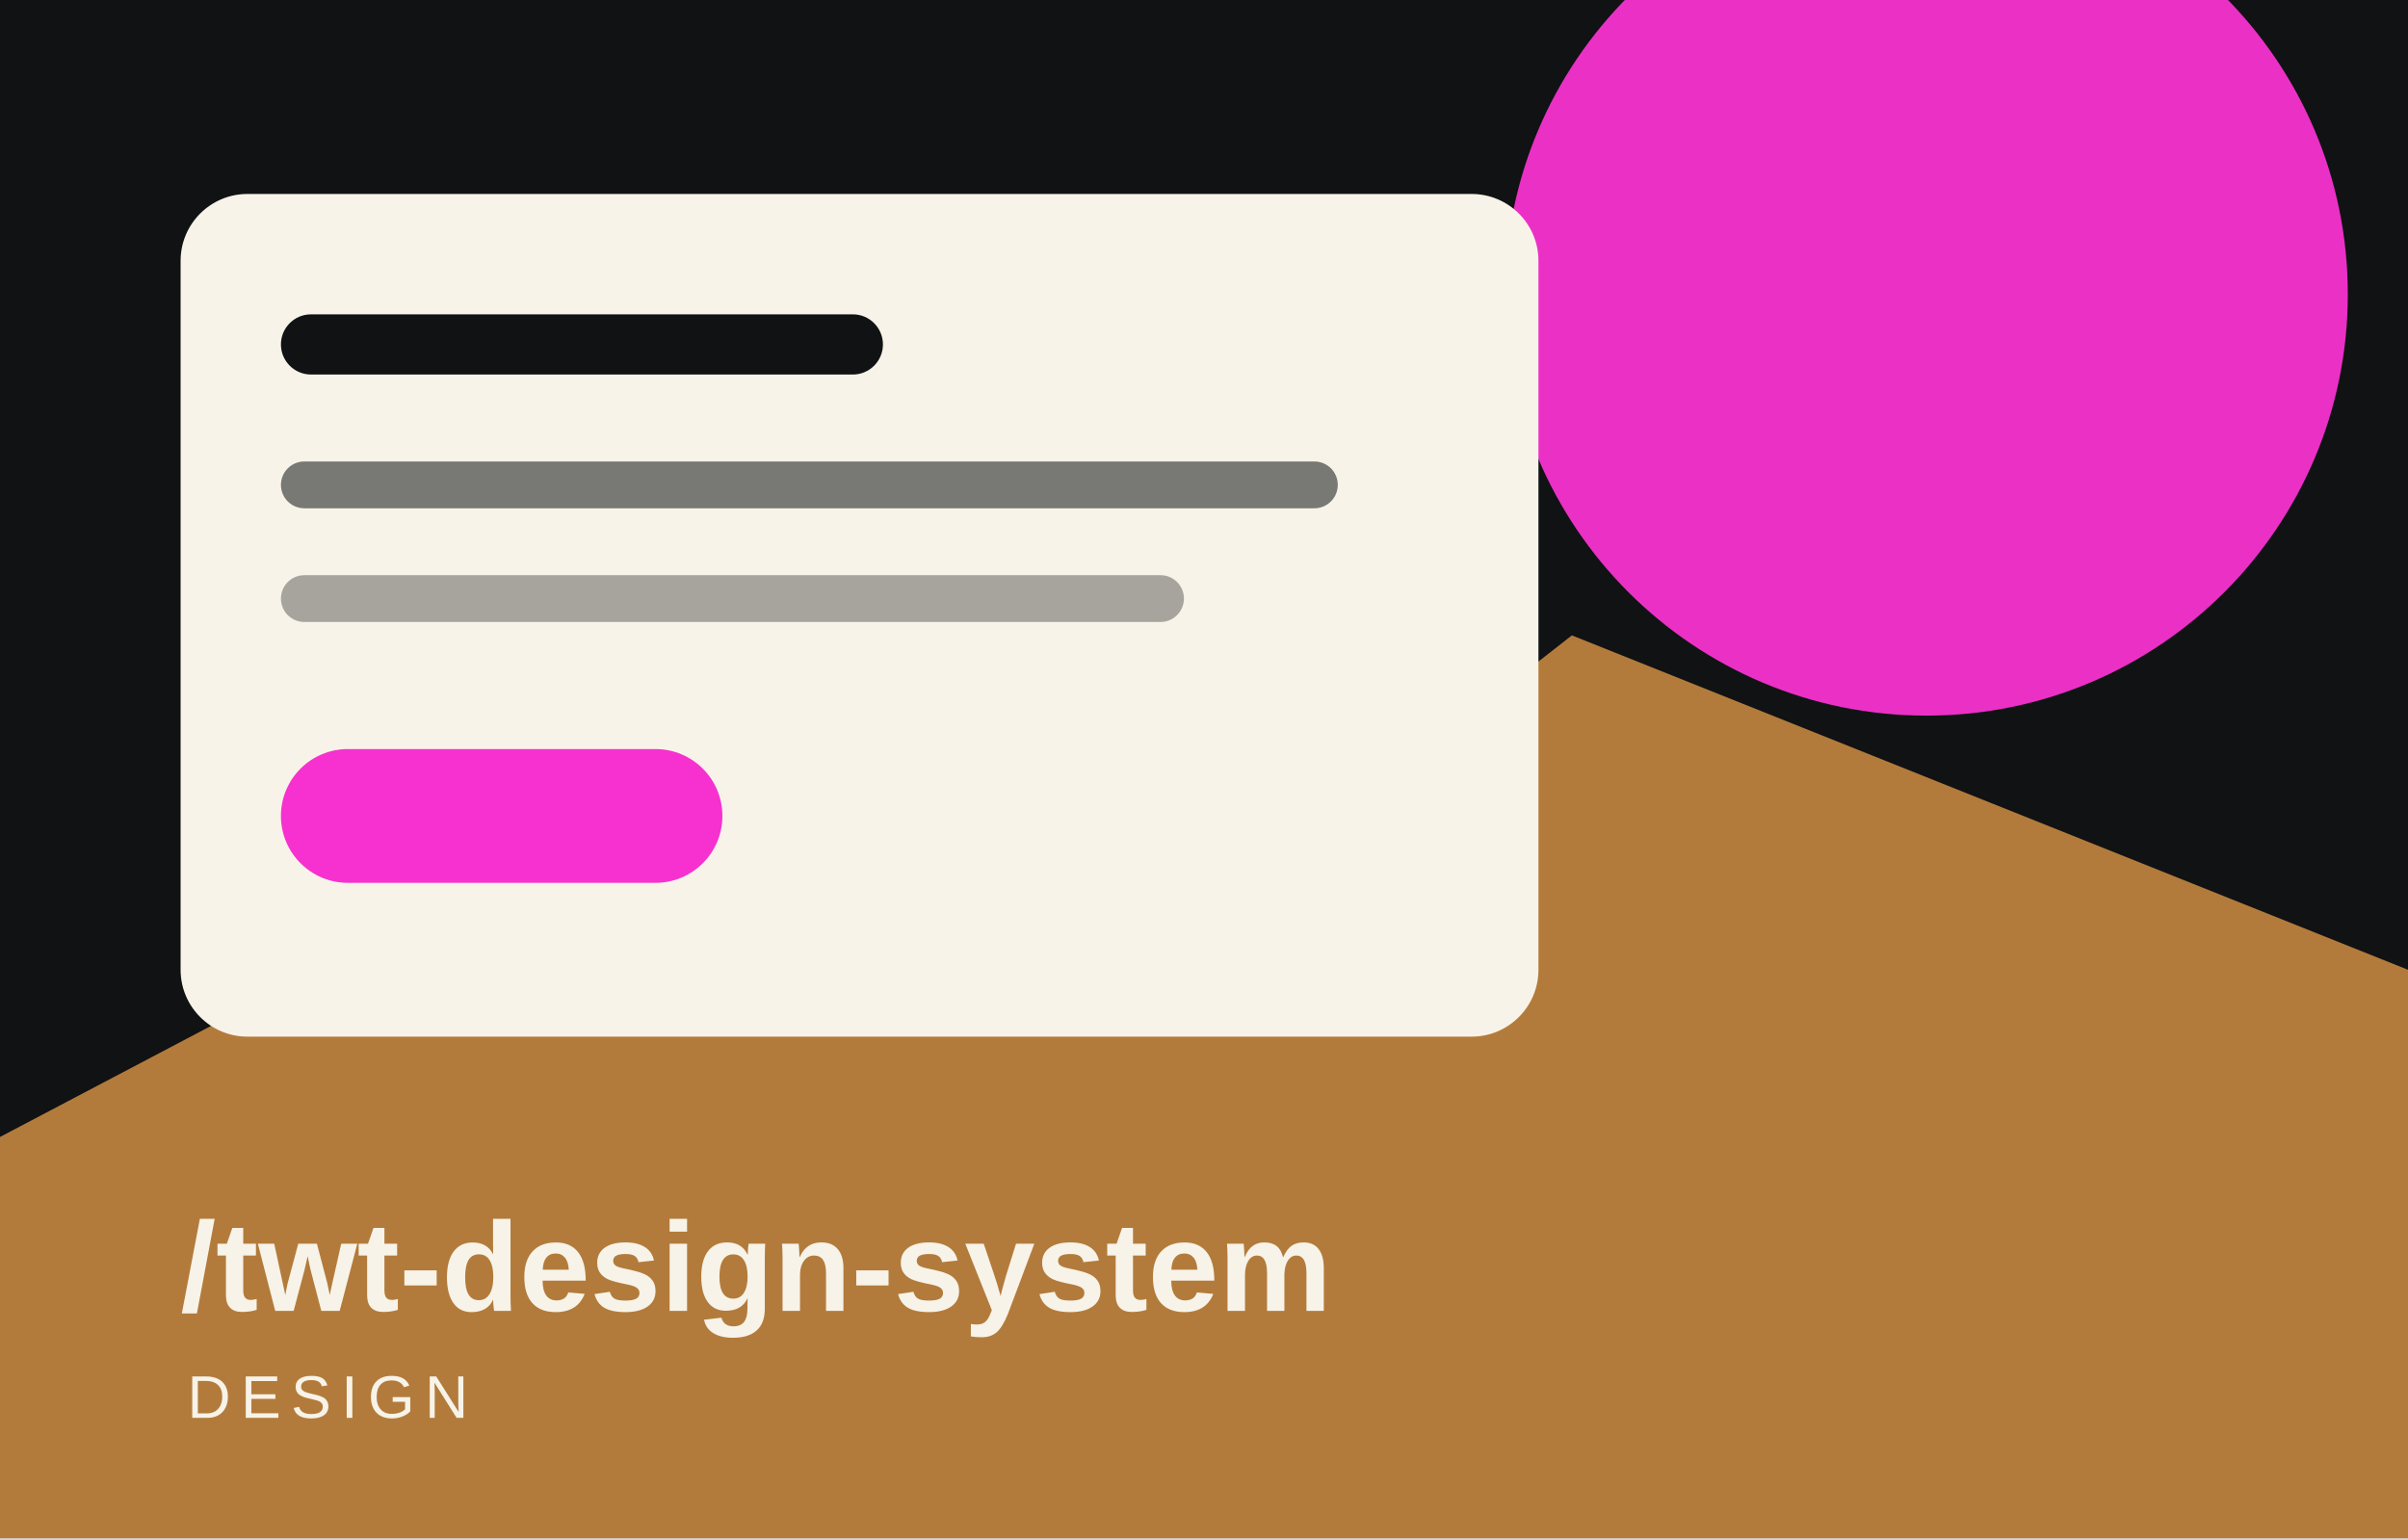
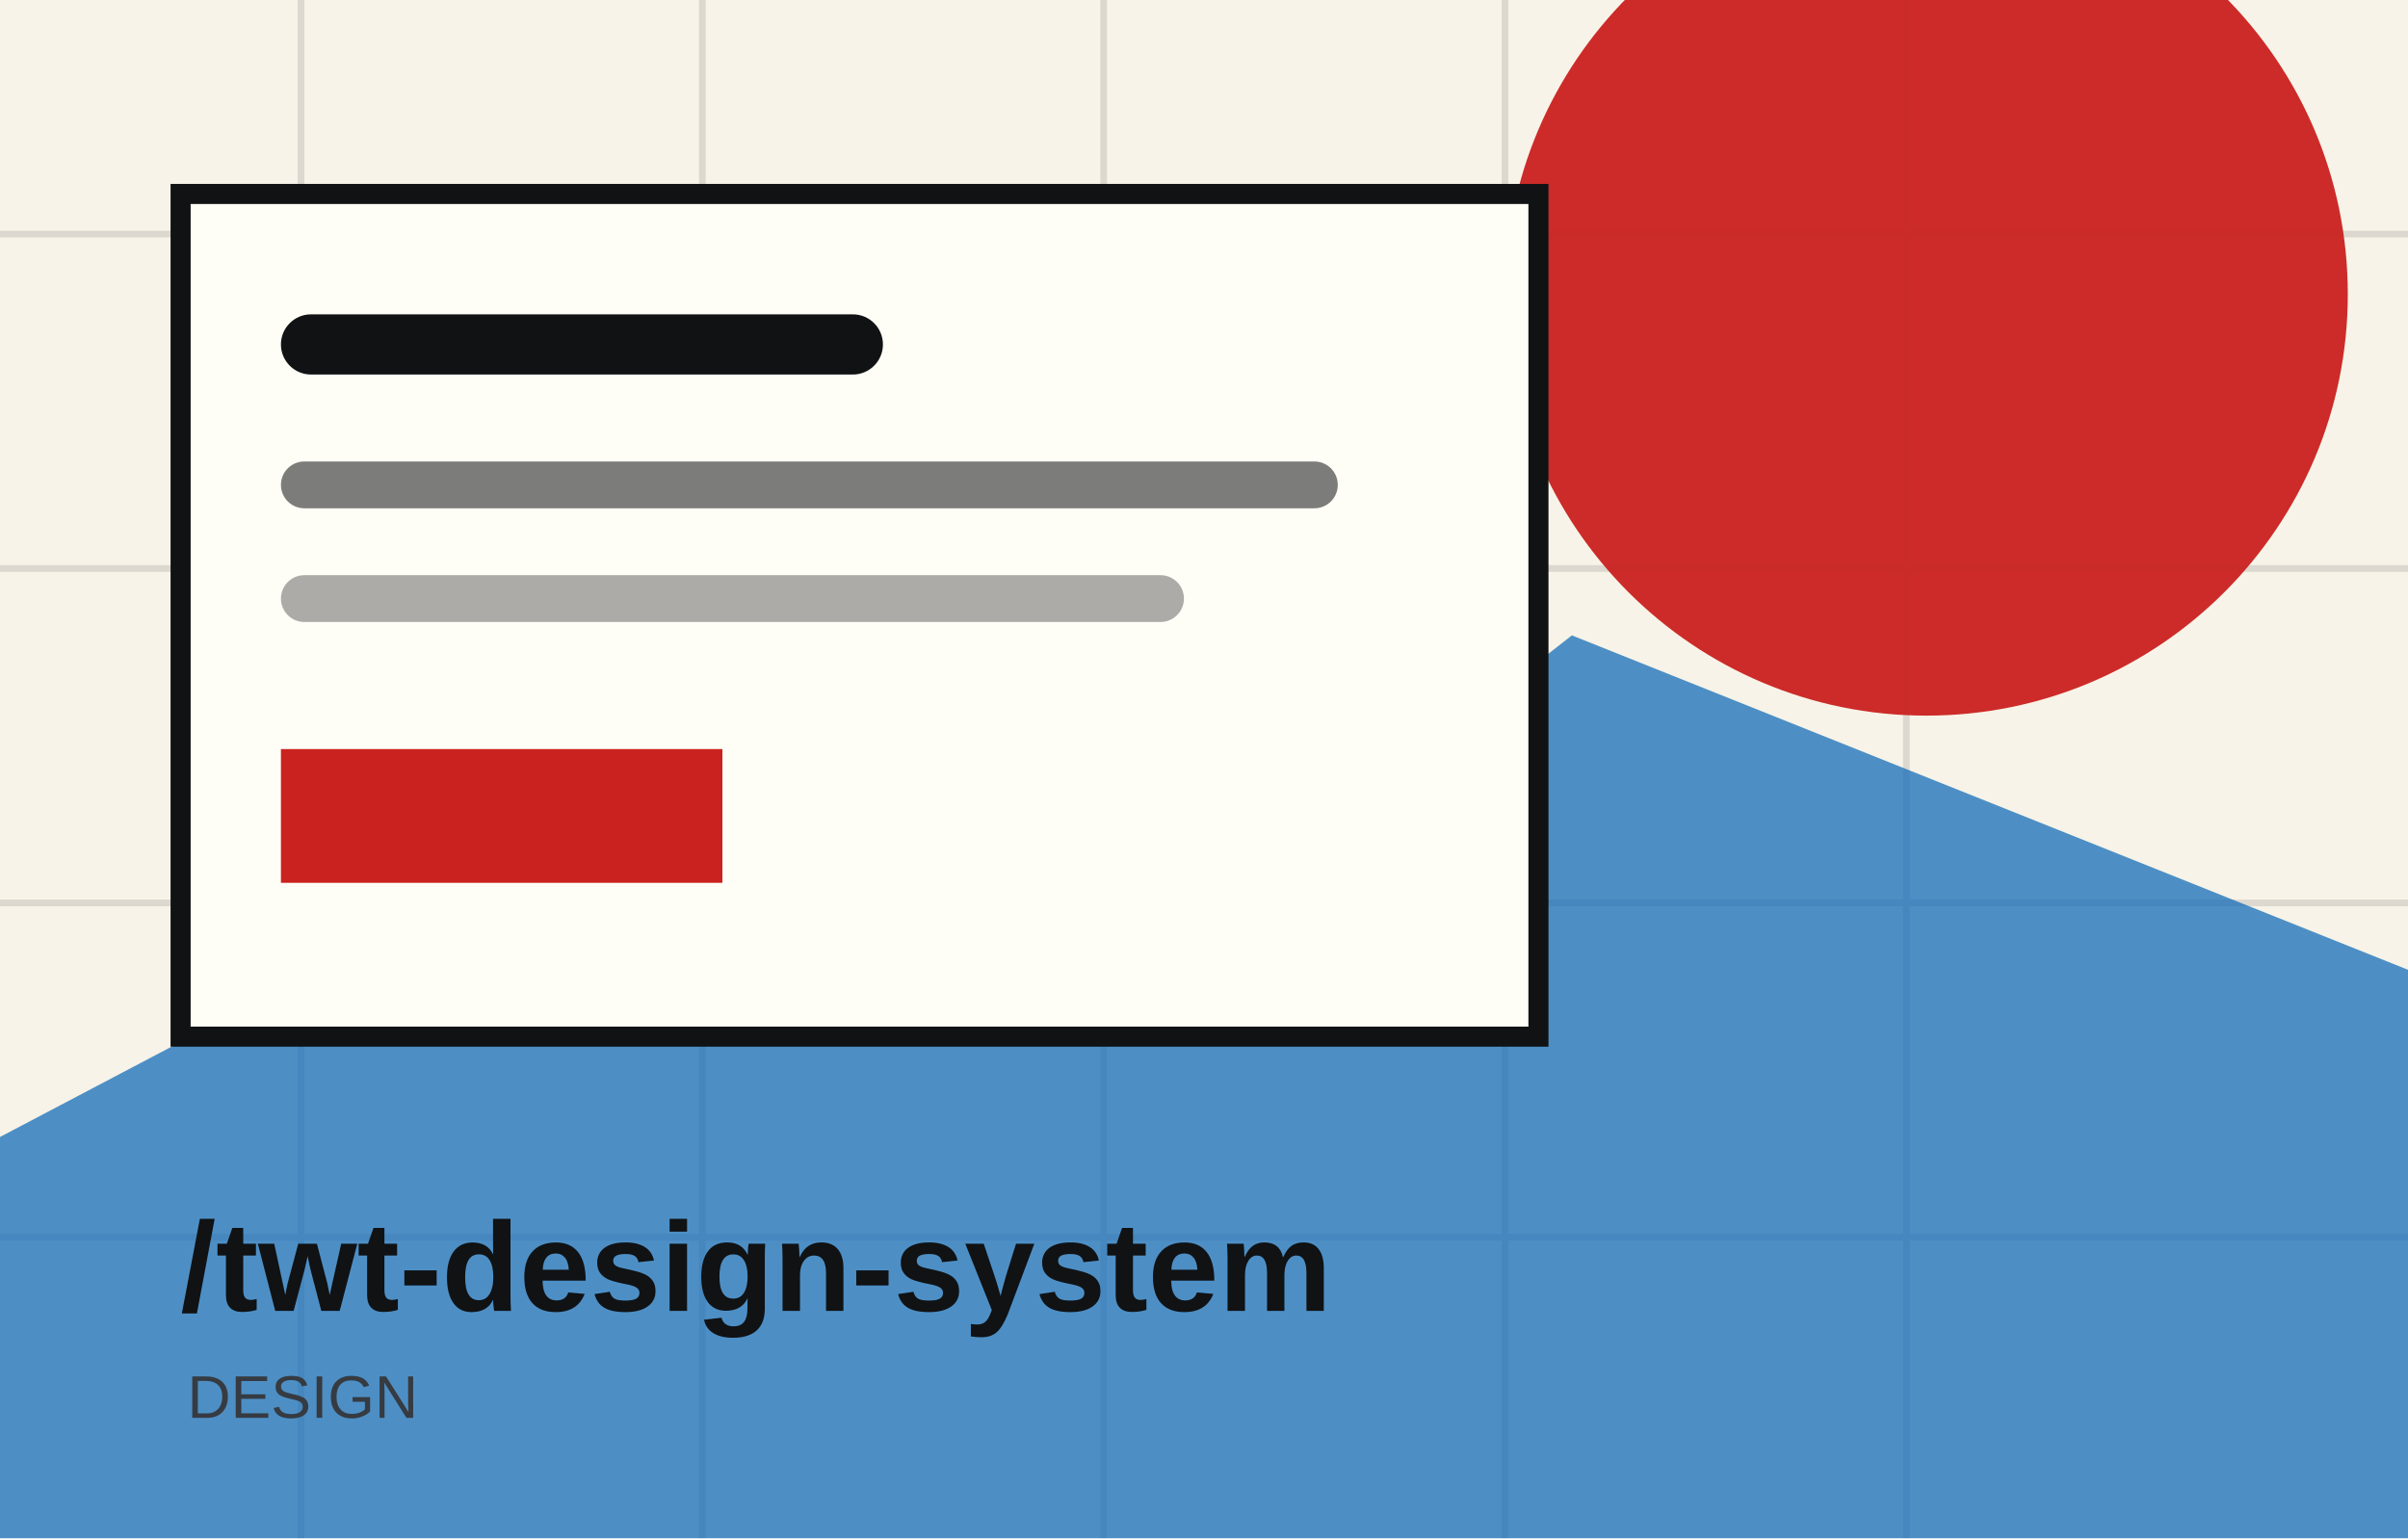
<svg xmlns="http://www.w3.org/2000/svg" width="720" height="460" viewBox="0 0 720 460" role="img" aria-label="/twt-design-system preview">
-   <rect width="720" height="460" fill="#101214" />
-   <circle cx="576" cy="88" r="126" fill="hsl(312 92% 58%)" opacity=".95" />
-   <path d="M0 340 L190 240 L332 298 L470 190 L720 290 V460 H0Z" fill="hsl(32 88% 62%)" opacity=".72" />
-   <rect x="54" y="58" width="406" height="252" rx="20" fill="#f7f3e8" />
+   <rect width="720" height="460" fill="#f7f3e8" />
+   <path d="M0 70 H720 M0 170 H720 M0 270 H720 M0 370 H720 M90 0 V460 M210 0 V460 M330 0 V460 M450 0 V460 M570 0 V460" stroke="#101214" stroke-width="2" opacity=".12" />
+   <circle cx="576" cy="88" r="126" fill="#ca221f" opacity=".95" />
+   <path d="M0 340 L190 240 L332 298 L470 190 L720 290 V460 H0Z" fill="#0b68b7" opacity=".72" />
+   <rect x="54" y="58" width="406" height="252" fill="#fffef6" stroke="#101214" stroke-width="6" />
  <rect x="84" y="94" width="180" height="18" rx="9" fill="#101214" />
  <rect x="84" y="138" width="316" height="14" rx="7" fill="#101214" opacity=".55" />
  <rect x="84" y="172" width="270" height="14" rx="7" fill="#101214" opacity=".35" />
-   <rect x="84" y="224" width="132" height="40" rx="20" fill="hsl(312 92% 58%)" />
-   <text x="54" y="392" fill="#f7f3e8" font-family="Arial Black, Arial, sans-serif" font-size="38" font-weight="900">/twt-design-system</text>
-   <text x="56" y="424" fill="#f7f3e8" font-family="Arial, sans-serif" font-size="18" letter-spacing="3">DESIGN</text>
+   <rect x="84" y="224" width="132" height="40" fill="#ca221f" />
+   <text x="54" y="392" fill="#101214" font-family="Arial Black, Arial, sans-serif" font-size="38" font-weight="900">/twt-design-system</text>
+   <text x="56" y="424" fill="#363b42" font-family="Arial, sans-serif" font-size="18">DESIGN</text>
</svg>
